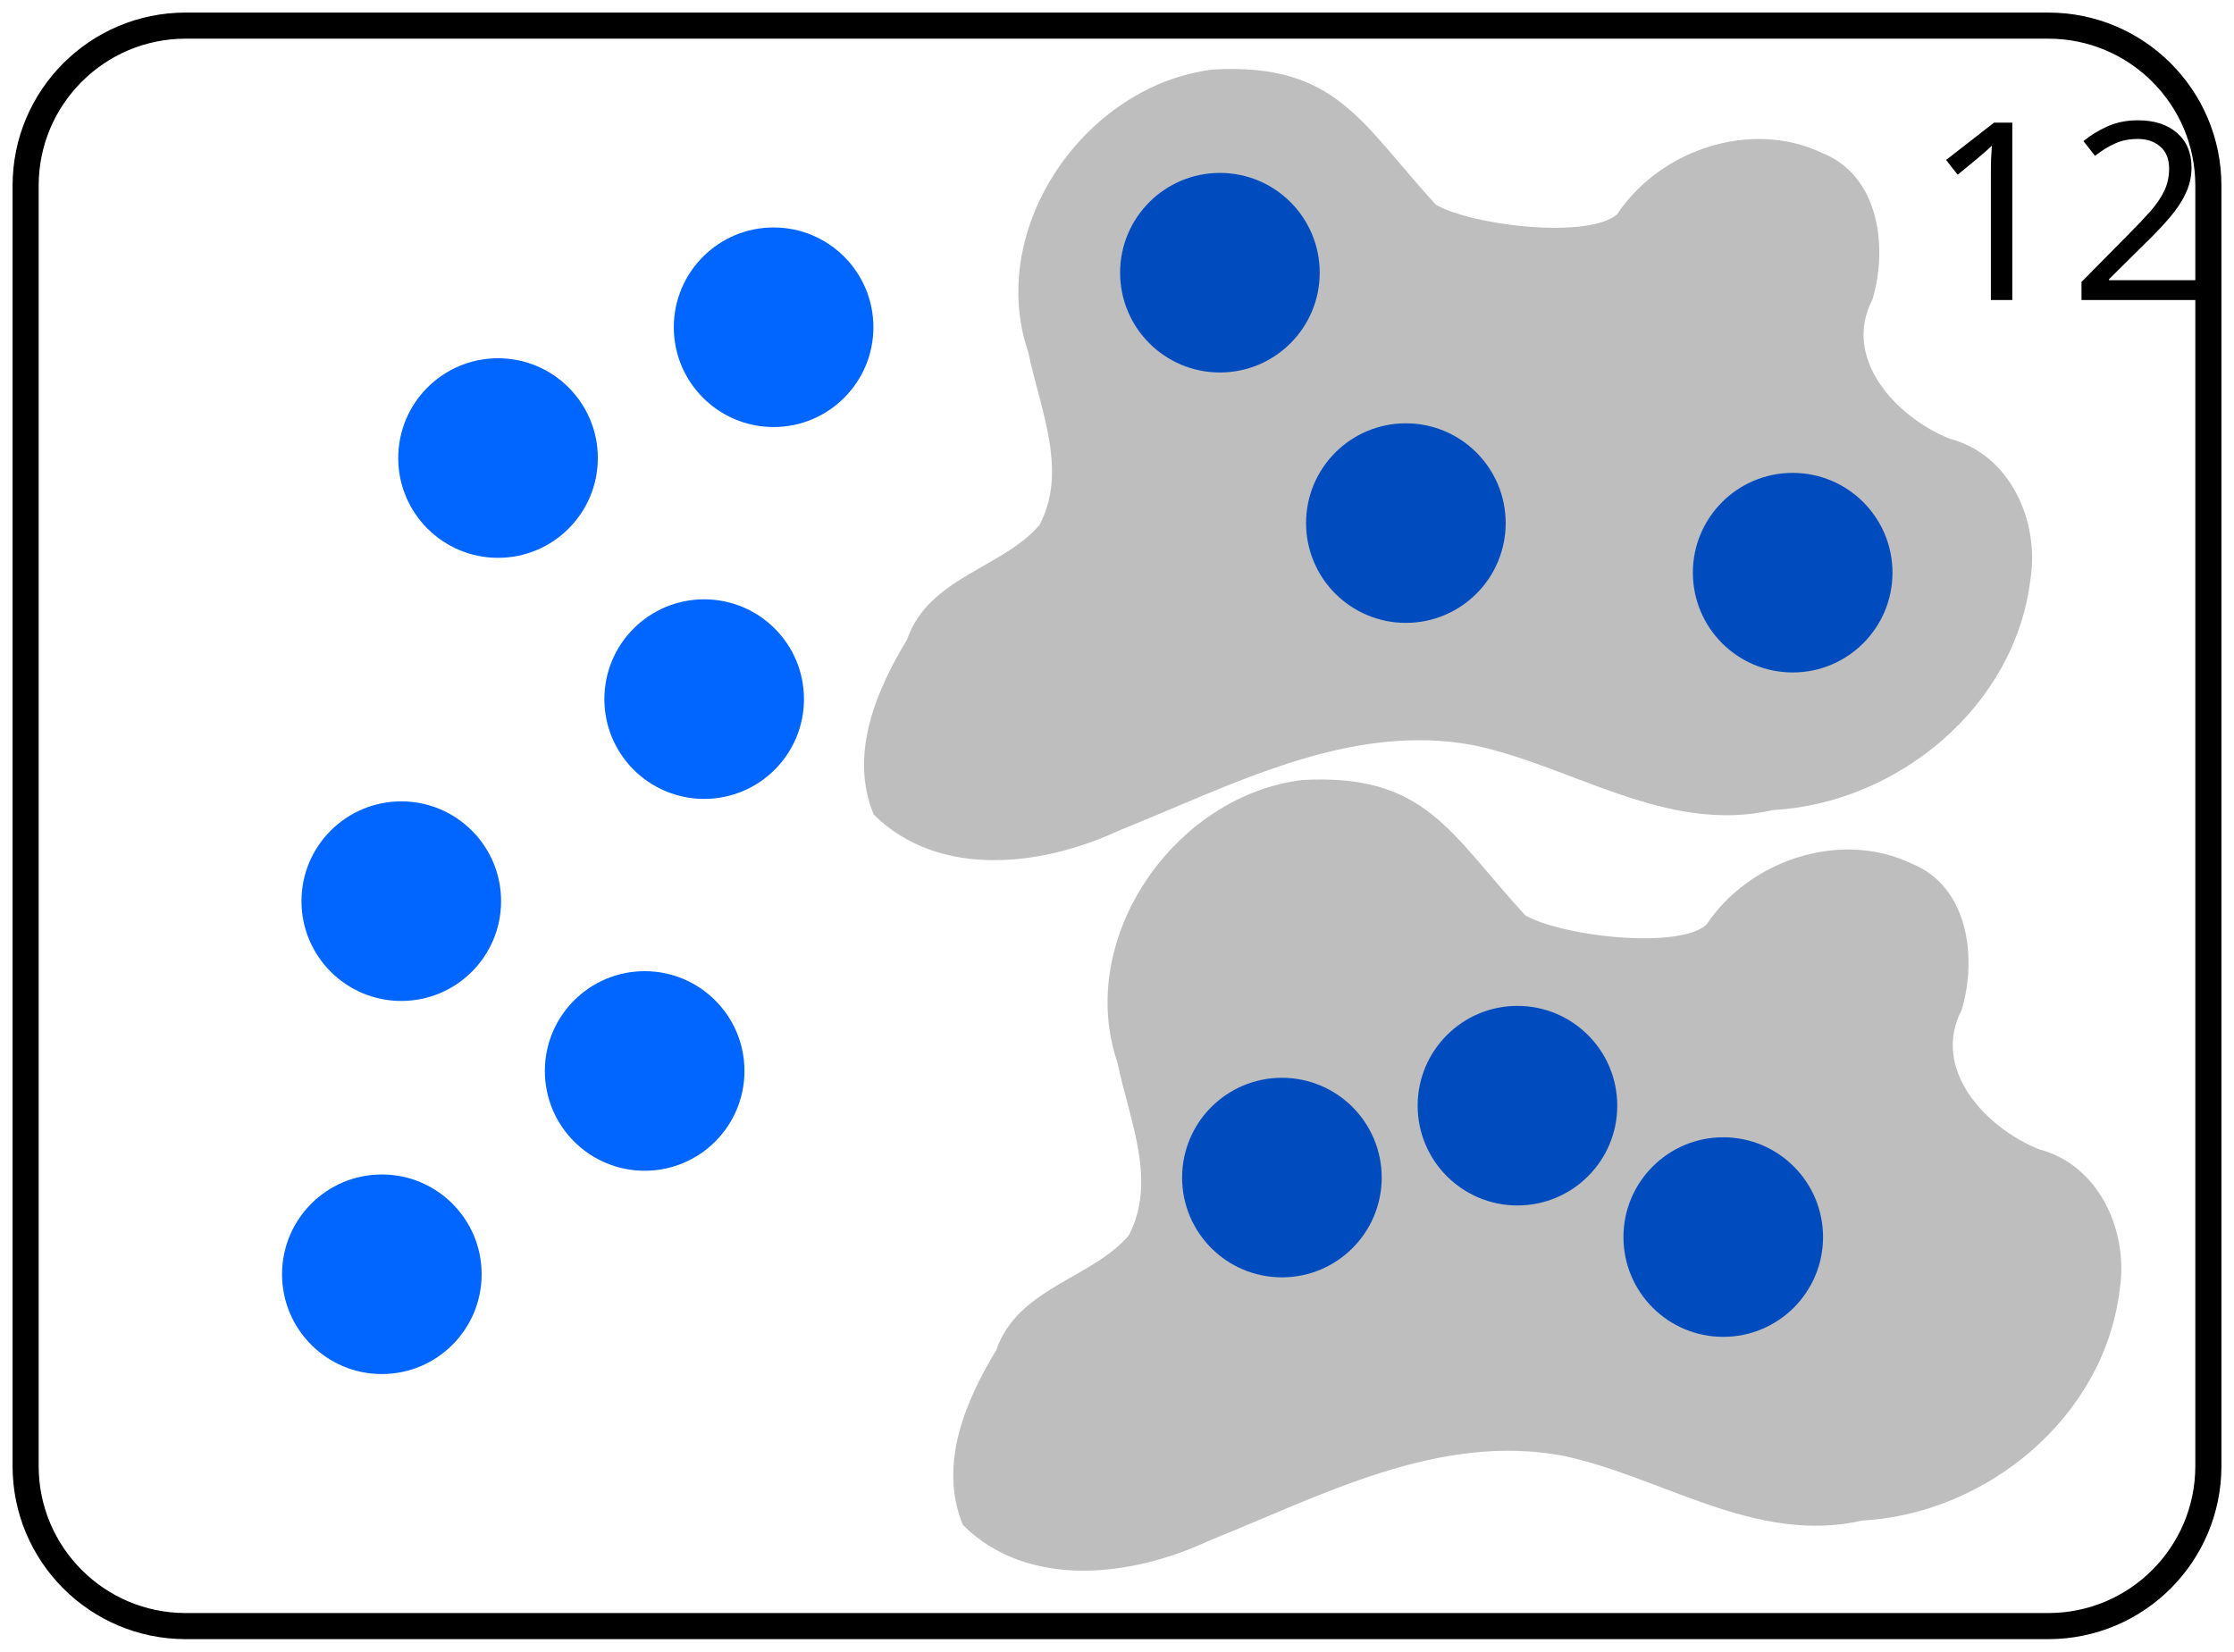
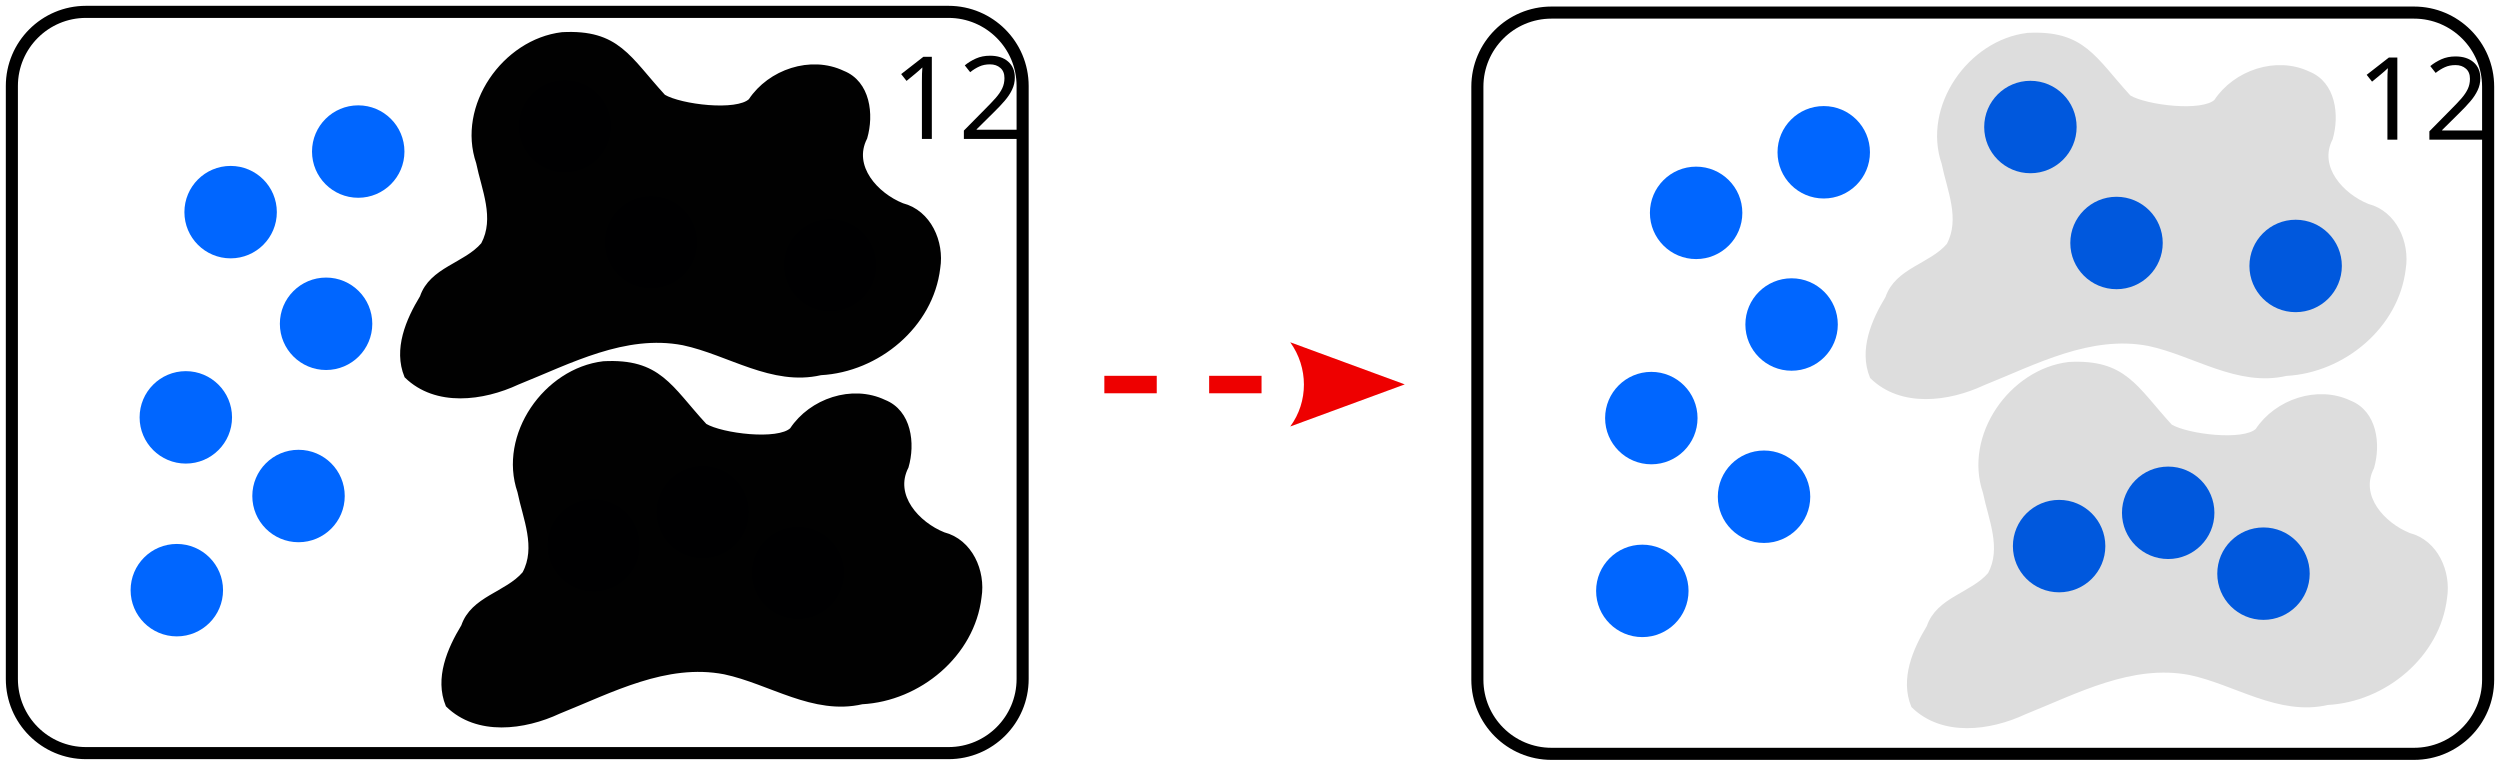
- <svg xmlns="http://www.w3.org/2000/svg" width="177.685mm" height="131.393mm" viewBox="0 0 177.685 131.393" version="1.1" id="svg5">
-   <defs id="defs2" />
+ <svg xmlns="http://www.w3.org/2000/svg" width="429.4mm" height="131.516mm" viewBox="0 0 429.4 131.516" version="1.1" id="svg5">
+   <defs id="defs2">
+     <marker style="overflow:visible" id="Arrow2Mend" refX="0" refY="0" orient="auto">
+       <path transform="scale(-0.6)" d="M 8.719,4.034 -2.207,0.016 8.719,-4.002 c -1.745,2.372 -1.735,5.617 -6e-7,8.035 z" style="fill:context-stroke;fill-rule:evenodd;stroke-width:0.625;stroke-linejoin:round" id="path1251" />
+     </marker>
+   </defs>
  <g id="layer1" transform="translate(-8.542382,-58.81321)">
    <rect style="fill:none;stroke:#000000;stroke-width:2.076;stroke-linecap:round;stroke-linejoin:round;stroke-miterlimit:4;stroke-dasharray:none;stroke-opacity:1" id="rect1151" width="173.609" height="127.317" x="10.58" y="60.851" ry="12.732" />
    <circle style="fill:#0066ff;fill-rule:evenodd;stroke-width:0.265" id="path848-7" cx="48.154" cy="95.25" r="7.938" />
    <text xml:space="preserve" style="font-size:19.756px;line-height:1.25;font-family:Chalkboard;-inkscape-font-specification:Chalkboard;letter-spacing:0.265px;word-spacing:0.265px;stroke-width:0.265" x="161.578" y="82.682" id="text1067">
      <tspan id="tspan1065" style="font-size:19.756px;stroke-width:0.265" x="161.578" y="82.682">12</tspan>
    </text>
    <circle style="fill:#0066ff;fill-rule:evenodd;stroke-width:0.265" id="path848-7-7" cx="70.072" cy="84.845" r="7.938" />
    <circle style="fill:#0066ff;fill-rule:evenodd;stroke-width:0.265" id="path848-7-6" cx="40.459" cy="130.5" r="7.938" />
    <circle style="fill:#0066ff;fill-rule:evenodd;stroke-width:0.265" id="path848-7-1" cx="64.55" cy="114.427" r="7.938" />
    <circle style="fill:#0066ff;fill-rule:evenodd;stroke-width:0.265" id="path848-7-4" cx="59.817" cy="144.008" r="7.938" />
    <circle style="fill:#0066ff;fill-rule:evenodd;stroke-width:0.265" id="path848-7-7-6" cx="120.361" cy="100.425" r="7.938" />
    <circle style="fill:#0066ff;fill-rule:evenodd;stroke-width:0.265" id="path848-7-1-8" cx="110.501" cy="152.488" r="7.938" />
    <circle style="fill:#0066ff;fill-rule:evenodd;stroke-width:0.265" id="path848-7-7-2" cx="151.126" cy="104.369" r="7.938" />
    <circle style="fill:#0066ff;fill-rule:evenodd;stroke-width:0.265" id="path848-7-1-9" cx="145.604" cy="157.222" r="7.938" />
    <circle style="fill:#0066ff;fill-rule:evenodd;stroke-width:0.265" id="path848-7-1-0" cx="129.236" cy="146.769" r="7.938" />
    <circle style="fill:#0066ff;fill-rule:evenodd;stroke-width:0.265" id="path848-7-1-39" cx="105.57" cy="80.506" r="7.938" />
    <circle style="fill:#0066ff;fill-rule:evenodd;stroke-width:0.265" id="path848-7-1-3" cx="38.913" cy="160.18" r="7.938" />
-     <path style="opacity:0.254;fill:#000000;fill-opacity:1;stroke:#000000;stroke-width:0.7;stroke-linecap:butt;stroke-linejoin:miter;stroke-miterlimit:4;stroke-dasharray:none;stroke-opacity:1" d="m 129.627,131.9 c -6.055,-6.599 -7.855,-11.199 -17.443,-10.69 -9.958,1.192 -17.747,12.362 -14.42,22.054 0.928,4.566 3.248,9.538 0.833,14.046 -3.036,3.541 -8.874,4.23 -10.495,9.05 -2.413,3.974 -4.557,8.957 -2.671,13.576 5.099,4.98 13.182,3.905 19.107,1.131 9.007,-3.608 18.412,-8.693 28.435,-6.783 7.859,1.664 15.295,7.068 23.63,5.143 9.783,-0.522 19.008,-8.123 20.183,-18.064 0.711,-4.444 -1.537,-9.598 -6.171,-10.79 -4.426,-1.768 -8.916,-6.605 -6.364,-11.576 1.16,-3.981 0.526,-9.451 -3.828,-11.175 -5.519,-2.633 -12.587,-0.229 -15.889,4.778 -2.313,2.203 -11.985,1.031 -14.908,-0.7 z" id="path4108-9" />
-     <path style="opacity:0.254;fill:#000000;fill-opacity:1;stroke:#000000;stroke-width:0.7;stroke-linecap:butt;stroke-linejoin:miter;stroke-miterlimit:4;stroke-dasharray:none;stroke-opacity:1" d="m 122.53,75.379 c -6.055,-6.599 -7.855,-11.199 -17.443,-10.69 -9.958,1.192 -17.747,12.362 -14.419,22.054 0.928,4.566 3.248,9.538 0.833,14.046 -3.036,3.541 -8.874,4.23 -10.495,9.05 -2.413,3.974 -4.557,8.957 -2.671,13.576 5.099,4.98 13.182,3.905 19.107,1.131 9.007,-3.608 18.412,-8.693 28.435,-6.783 7.859,1.664 15.295,7.068 23.63,5.143 9.783,-0.522 19.008,-8.123 20.183,-18.064 0.711,-4.444 -1.537,-9.598 -6.171,-10.79 -4.426,-1.768 -8.916,-6.605 -6.364,-11.576 1.16,-3.981 0.526,-9.451 -3.828,-11.175 -5.519,-2.633 -12.587,-0.229 -15.889,4.778 -2.313,2.203 -11.985,1.031 -14.908,-0.7 z" id="path4108" />
+     <path style="opacity:0.996;fill:#000000;fill-opacity:1;stroke:#000000;stroke-width:0.7;stroke-linecap:butt;stroke-linejoin:miter;stroke-miterlimit:4;stroke-dasharray:none;stroke-opacity:1" d="m 129.627,131.9 c -6.055,-6.599 -7.855,-11.199 -17.443,-10.69 -9.958,1.192 -17.747,12.362 -14.42,22.054 0.928,4.566 3.248,9.538 0.833,14.046 -3.036,3.541 -8.874,4.23 -10.495,9.05 -2.413,3.974 -4.557,8.957 -2.671,13.576 5.099,4.98 13.182,3.905 19.107,1.131 9.007,-3.608 18.412,-8.693 28.435,-6.783 7.859,1.664 15.295,7.068 23.63,5.143 9.783,-0.522 19.008,-8.123 20.183,-18.064 0.711,-4.444 -1.537,-9.598 -6.171,-10.79 -4.426,-1.768 -8.916,-6.605 -6.364,-11.576 1.16,-3.981 0.526,-9.451 -3.828,-11.175 -5.519,-2.633 -12.587,-0.229 -15.889,4.778 -2.313,2.203 -11.985,1.031 -14.908,-0.7 z" id="path4108-9" />
+     <path style="opacity:0.996;fill:#000000;fill-opacity:1;stroke:#000000;stroke-width:0.7;stroke-linecap:butt;stroke-linejoin:miter;stroke-miterlimit:4;stroke-dasharray:none;stroke-opacity:1" d="m 122.53,75.379 c -6.055,-6.599 -7.855,-11.199 -17.443,-10.69 -9.958,1.192 -17.747,12.362 -14.419,22.054 0.928,4.566 3.248,9.538 0.833,14.046 -3.036,3.541 -8.874,4.23 -10.495,9.05 -2.413,3.974 -4.557,8.957 -2.671,13.576 5.099,4.98 13.182,3.905 19.107,1.131 9.007,-3.608 18.412,-8.693 28.435,-6.783 7.859,1.664 15.295,7.068 23.63,5.143 9.783,-0.522 19.008,-8.123 20.183,-18.064 0.711,-4.444 -1.537,-9.598 -6.171,-10.79 -4.426,-1.768 -8.916,-6.605 -6.364,-11.576 1.16,-3.981 0.526,-9.451 -3.828,-11.175 -5.519,-2.633 -12.587,-0.229 -15.889,4.778 -2.313,2.203 -11.985,1.031 -14.908,-0.7 z" id="path4108" />
+     <path style="fill:none;stroke:#ee0000;stroke-width:3;stroke-linecap:butt;stroke-linejoin:miter;stroke-miterlimit:4;stroke-dasharray:9, 9;stroke-dashoffset:0;stroke-opacity:1;marker-end:url(#Arrow2Mend)" d="m 198.225,124.863 h 47.625" id="path1124" />
+     <rect style="fill:none;stroke:#000000;stroke-width:2.076;stroke-linecap:round;stroke-linejoin:round;stroke-miterlimit:4;stroke-dasharray:none;stroke-opacity:1" id="rect1151-3" width="173.609" height="127.317" x="262.295" y="60.975" ry="12.732" />
+     <circle style="fill:#0066ff;fill-rule:evenodd;stroke-width:0.265" id="path848-7-9" cx="299.869" cy="95.374" r="7.938" />
+     <text xml:space="preserve" style="font-size:19.756px;line-height:1.25;font-family:Chalkboard;-inkscape-font-specification:Chalkboard;letter-spacing:0.265px;word-spacing:0.265px;stroke-width:0.265" x="413.294" y="82.806" id="text1067-4">
+       <tspan id="tspan1065-9" style="font-size:19.756px;stroke-width:0.265" x="413.294" y="82.806">12</tspan>
+     </text>
+     <circle style="fill:#0066ff;fill-rule:evenodd;stroke-width:0.265" id="path848-7-7-65" cx="321.788" cy="84.969" r="7.938" />
+     <circle style="fill:#0066ff;fill-rule:evenodd;stroke-width:0.265" id="path848-7-6-1" cx="292.174" cy="130.624" r="7.938" />
+     <circle style="fill:#0066ff;fill-rule:evenodd;stroke-width:0.265" id="path848-7-1-32" cx="316.266" cy="114.551" r="7.938" />
+     <circle style="fill:#0066ff;fill-rule:evenodd;stroke-width:0.265" id="path848-7-4-6" cx="311.533" cy="144.132" r="7.938" />
+     <circle style="fill:#0066ff;fill-rule:evenodd;stroke-width:0.265" id="path848-7-7-6-9" cx="372.076" cy="100.549" r="7.938" />
+     <circle style="fill:#0066ff;fill-rule:evenodd;stroke-width:0.265" id="path848-7-1-8-0" cx="362.216" cy="152.612" r="7.938" />
+     <circle style="fill:#0066ff;fill-rule:evenodd;stroke-width:0.265" id="path848-7-7-2-0" cx="402.841" cy="104.493" r="7.938" />
+     <circle style="fill:#0066ff;fill-rule:evenodd;stroke-width:0.265" id="path848-7-1-9-3" cx="397.319" cy="157.345" r="7.938" />
+     <circle style="fill:#0066ff;fill-rule:evenodd;stroke-width:0.265" id="path848-7-1-0-9" cx="380.951" cy="146.893" r="7.938" />
+     <circle style="fill:#0066ff;fill-rule:evenodd;stroke-width:0.265" id="path848-7-1-39-5" cx="357.286" cy="80.63" r="7.938" />
+     <circle style="fill:#0066ff;fill-rule:evenodd;stroke-width:0.265" id="path848-7-1-3-3" cx="290.628" cy="160.304" r="7.938" />
+     <path style="opacity:0.134;fill:#000000;fill-opacity:1;stroke:#000000;stroke-width:0.7;stroke-linecap:butt;stroke-linejoin:miter;stroke-miterlimit:4;stroke-dasharray:none;stroke-opacity:1" d="m 381.342,132.024 c -6.055,-6.599 -7.855,-11.199 -17.443,-10.69 -9.958,1.192 -17.747,12.362 -14.419,22.054 0.928,4.566 3.248,9.538 0.833,14.046 -3.036,3.541 -8.874,4.23 -10.495,9.05 -2.413,3.974 -4.557,8.957 -2.671,13.576 5.099,4.98 13.182,3.905 19.107,1.131 9.007,-3.608 18.412,-8.693 28.435,-6.783 7.859,1.664 15.295,7.068 23.63,5.143 9.783,-0.522 19.008,-8.123 20.183,-18.064 0.711,-4.444 -1.537,-9.598 -6.171,-10.79 -4.426,-1.768 -8.916,-6.605 -6.364,-11.576 1.16,-3.981 0.526,-9.451 -3.828,-11.175 -5.519,-2.633 -12.587,-0.229 -15.889,4.778 -2.313,2.203 -11.985,1.031 -14.908,-0.7 z" id="path4108-9-1" />
+     <path style="opacity:0.134;fill:#000000;fill-opacity:1;stroke:#000000;stroke-width:0.7;stroke-linecap:butt;stroke-linejoin:miter;stroke-miterlimit:4;stroke-dasharray:none;stroke-opacity:1" d="m 374.246,75.503 c -6.055,-6.599 -7.855,-11.199 -17.443,-10.69 -9.958,1.192 -17.747,12.362 -14.419,22.054 0.928,4.566 3.248,9.538 0.833,14.046 -3.036,3.541 -8.874,4.23 -10.495,9.05 -2.413,3.974 -4.557,8.957 -2.671,13.576 5.099,4.98 13.182,3.905 19.107,1.131 9.007,-3.608 18.412,-8.693 28.435,-6.783 7.859,1.664 15.295,7.068 23.63,5.143 9.783,-0.522 19.008,-8.123 20.183,-18.064 0.711,-4.444 -1.537,-9.598 -6.171,-10.79 -4.426,-1.768 -8.916,-6.605 -6.364,-11.576 1.16,-3.981 0.526,-9.451 -3.828,-11.175 -5.519,-2.633 -12.587,-0.229 -15.889,4.778 -2.313,2.203 -11.985,1.031 -14.908,-0.7 z" id="path4108-1" />
  </g>
</svg>
